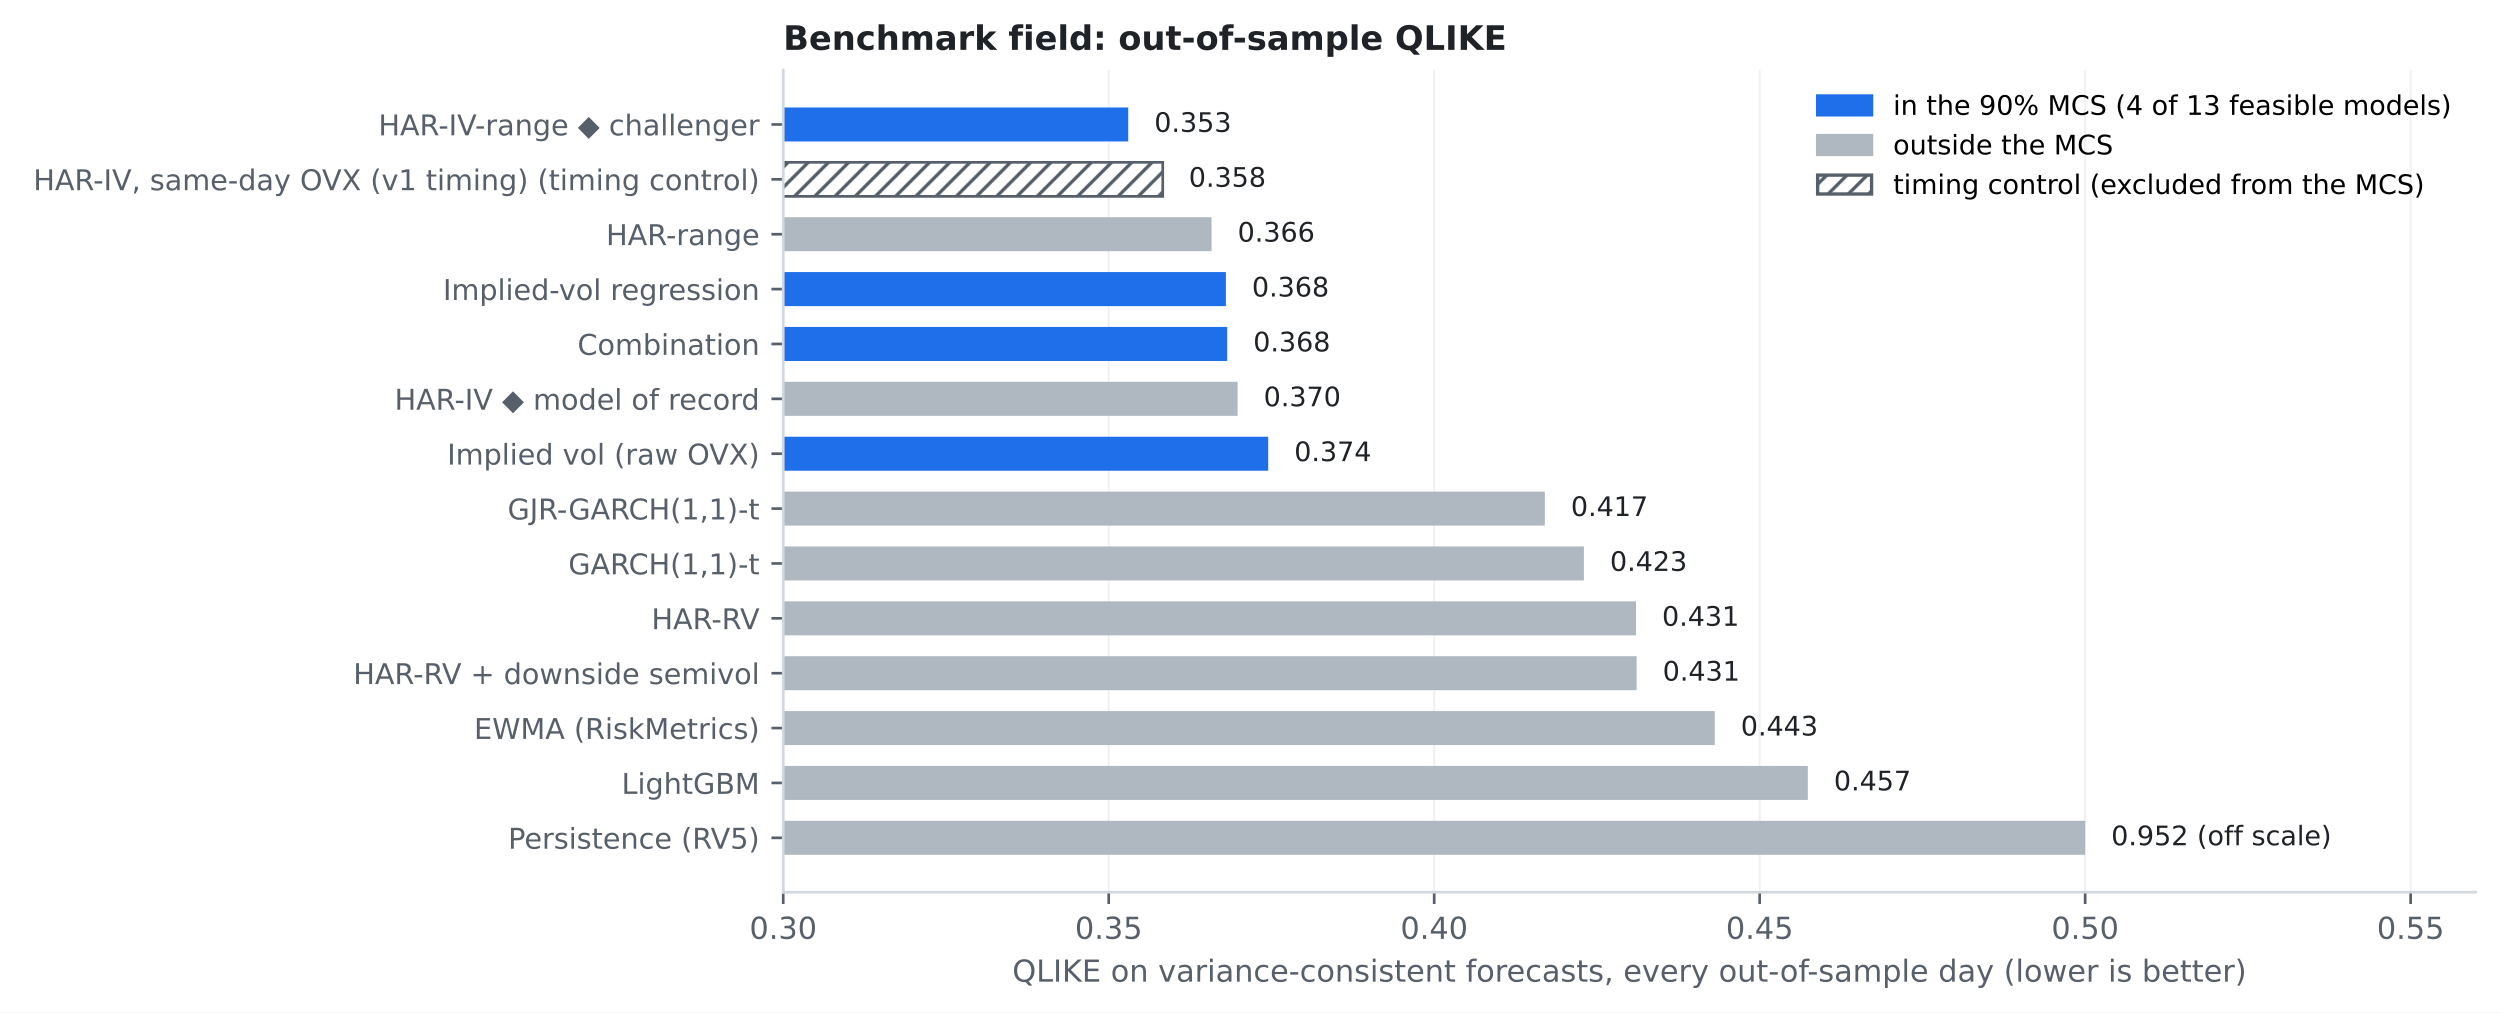
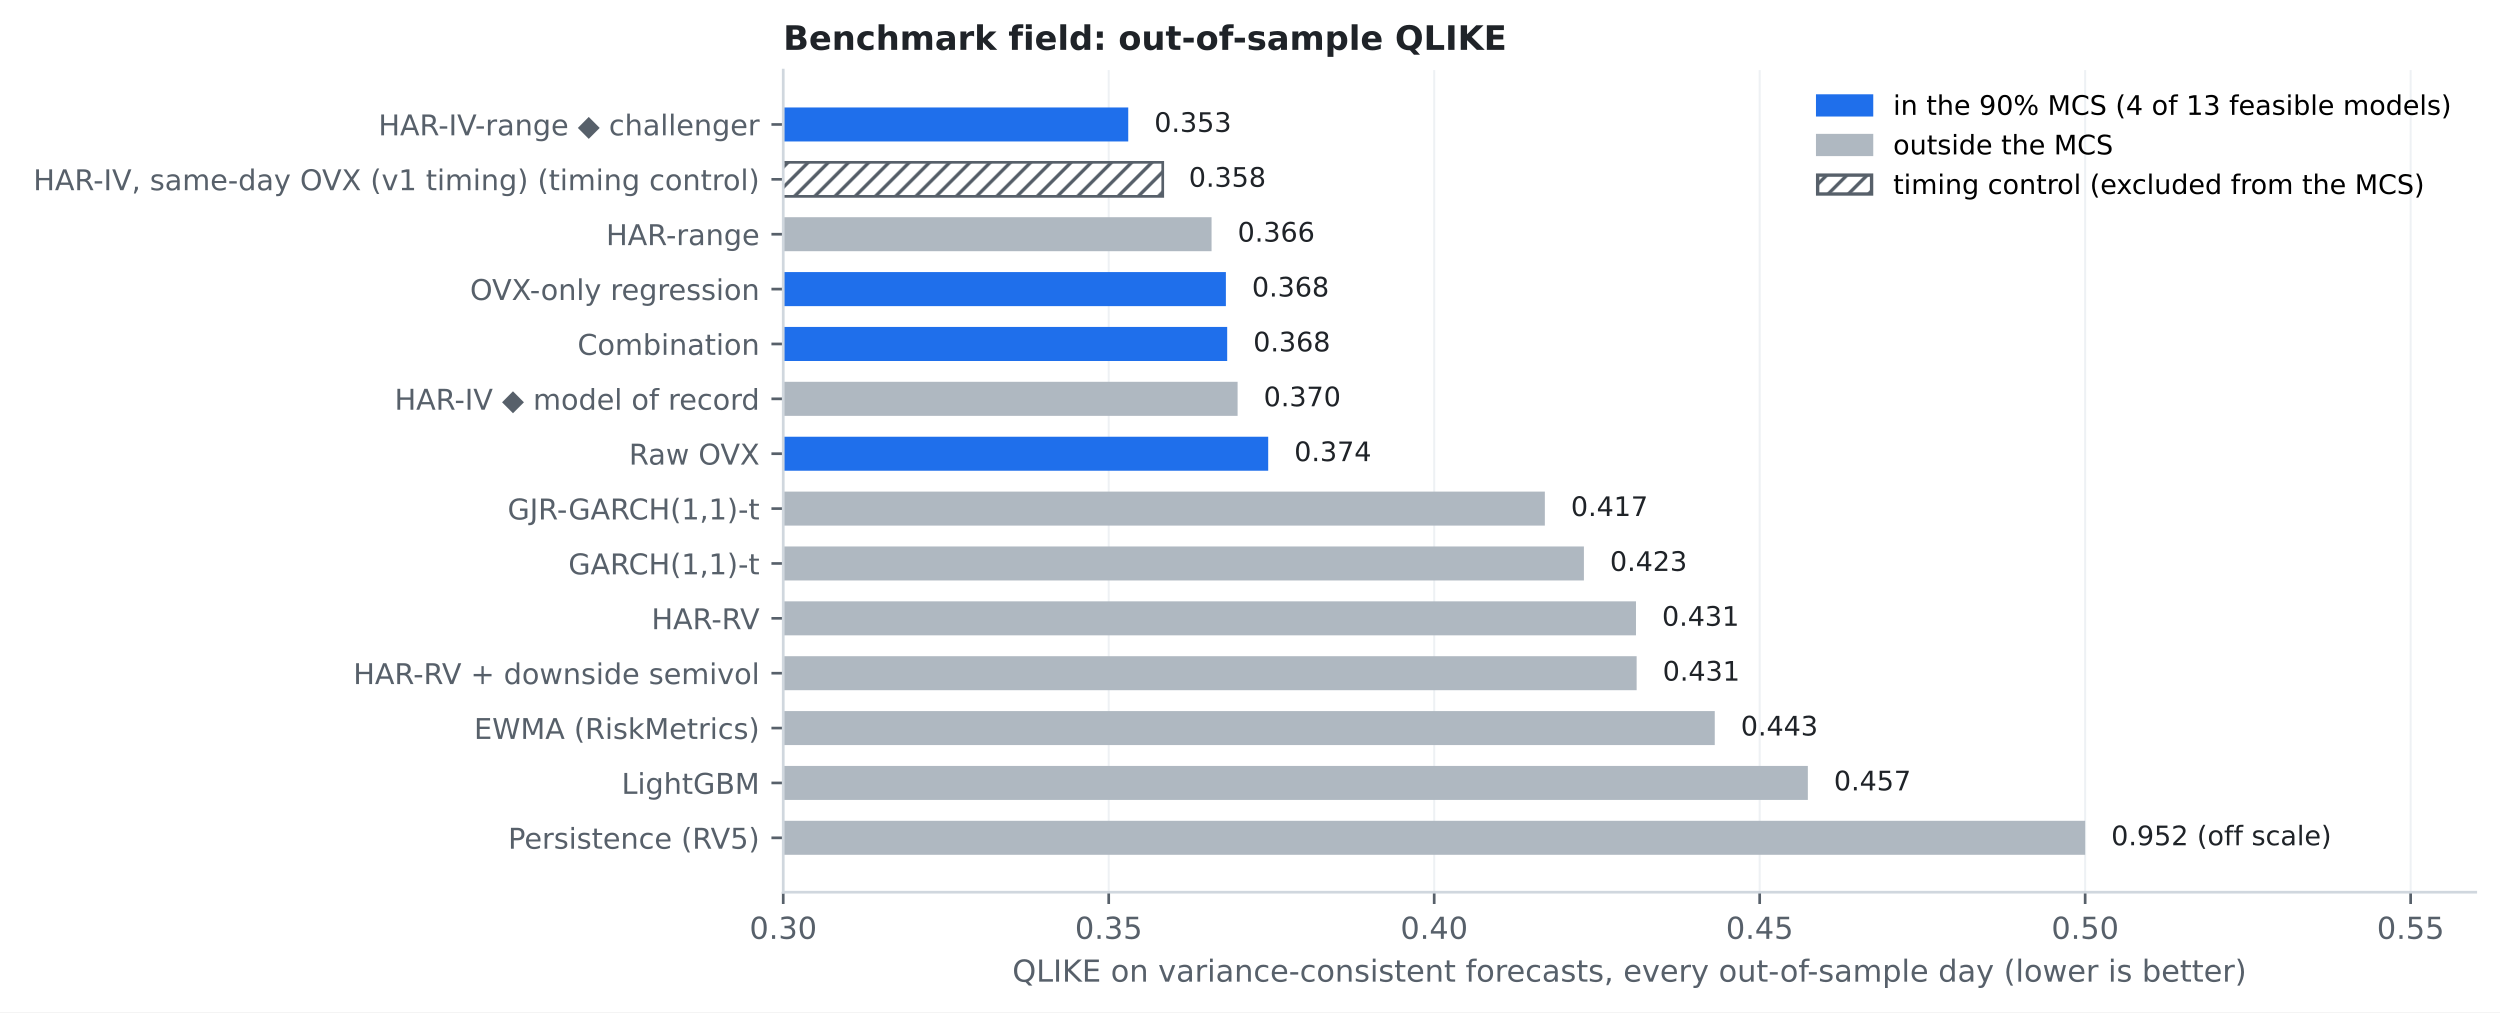
<svg xmlns="http://www.w3.org/2000/svg" xmlns:xlink="http://www.w3.org/1999/xlink" width="741.8pt" height="300.355pt" viewBox="0 0 741.8 300.355" version="1.1">
  <defs>
    <style type="text/css">*{stroke-linejoin: round; stroke-linecap: butt}</style>
  </defs>
  <g id="figure_1">
    <g id="patch_1">
      <path d="M 0 300.355  L 741.8 300.355  L 741.8 0  L 0 0  z " style="fill: #ffffff" />
    </g>
    <g id="axes_1">
      <g id="patch_2">
        <path d="M 232.4 264.734  L 734.6 264.734  L 734.6 20.798  L 232.4 20.798  z " style="fill: #ffffff" />
      </g>
      <g id="matplotlib.axis_1">
        <g id="xtick_1">
          <g id="line2d_1">
            <path d="M 232.4 264.734  L 232.4 20.798  " clip-path="url(#p38cf2f1c58)" style="fill: none; stroke: #eef1f4; stroke-width: 0.6; stroke-linecap: square" />
          </g>
          <g id="line2d_2">
            <defs>
              <path id="m6ad224dbcd" d="M 0 0  L 0 3.5  " style="stroke: #57606a; stroke-width: 0.8" />
            </defs>
            <g>
              <use xlink:href="#m6ad224dbcd" x="232.4" y="264.734" style="fill: #57606a; stroke: #57606a; stroke-width: 0.8" />
            </g>
          </g>
          <g id="text_1">
            <text style="font-size: 9px; font-family: 'DejaVu Sans'; text-anchor: middle; fill: #57606a" x="232.4" y="278.573" transform="rotate(-0 232.4003 278.573)">0.30</text>
          </g>
        </g>
        <g id="xtick_2">
          <g id="line2d_3">
            <path d="M 328.977 264.734  L 328.977 20.798  " clip-path="url(#p38cf2f1c58)" style="fill: none; stroke: #eef1f4; stroke-width: 0.6; stroke-linecap: square" />
          </g>
          <g id="line2d_4">
            <g>
              <use xlink:href="#m6ad224dbcd" x="328.977" y="264.734" style="fill: #57606a; stroke: #57606a; stroke-width: 0.8" />
            </g>
          </g>
          <g id="text_2">
            <text style="font-size: 9px; font-family: 'DejaVu Sans'; text-anchor: middle; fill: #57606a" x="328.977" y="278.573" transform="rotate(-0 328.9772 278.573)">0.35</text>
          </g>
        </g>
        <g id="xtick_3">
          <g id="line2d_5">
            <path d="M 425.554 264.734  L 425.554 20.798  " clip-path="url(#p38cf2f1c58)" style="fill: none; stroke: #eef1f4; stroke-width: 0.6; stroke-linecap: square" />
          </g>
          <g id="line2d_6">
            <g>
              <use xlink:href="#m6ad224dbcd" x="425.554" y="264.734" style="fill: #57606a; stroke: #57606a; stroke-width: 0.8" />
            </g>
          </g>
          <g id="text_3">
            <text style="font-size: 9px; font-family: 'DejaVu Sans'; text-anchor: middle; fill: #57606a" x="425.554" y="278.573" transform="rotate(-0 425.5542 278.573)">0.40</text>
          </g>
        </g>
        <g id="xtick_4">
          <g id="line2d_7">
            <path d="M 522.131 264.734  L 522.131 20.798  " clip-path="url(#p38cf2f1c58)" style="fill: none; stroke: #eef1f4; stroke-width: 0.6; stroke-linecap: square" />
          </g>
          <g id="line2d_8">
            <g>
              <use xlink:href="#m6ad224dbcd" x="522.131" y="264.734" style="fill: #57606a; stroke: #57606a; stroke-width: 0.8" />
            </g>
          </g>
          <g id="text_4">
            <text style="font-size: 9px; font-family: 'DejaVu Sans'; text-anchor: middle; fill: #57606a" x="522.131" y="278.573" transform="rotate(-0 522.1311 278.573)">0.45</text>
          </g>
        </g>
        <g id="xtick_5">
          <g id="line2d_9">
            <path d="M 618.708 264.734  L 618.708 20.798  " clip-path="url(#p38cf2f1c58)" style="fill: none; stroke: #eef1f4; stroke-width: 0.6; stroke-linecap: square" />
          </g>
          <g id="line2d_10">
            <g>
              <use xlink:href="#m6ad224dbcd" x="618.708" y="264.734" style="fill: #57606a; stroke: #57606a; stroke-width: 0.8" />
            </g>
          </g>
          <g id="text_5">
            <text style="font-size: 9px; font-family: 'DejaVu Sans'; text-anchor: middle; fill: #57606a" x="618.708" y="278.573" transform="rotate(-0 618.708 278.573)">0.50</text>
          </g>
        </g>
        <g id="xtick_6">
          <g id="line2d_11">
            <path d="M 715.285 264.734  L 715.285 20.798  " clip-path="url(#p38cf2f1c58)" style="fill: none; stroke: #eef1f4; stroke-width: 0.6; stroke-linecap: square" />
          </g>
          <g id="line2d_12">
            <g>
              <use xlink:href="#m6ad224dbcd" x="715.285" y="264.734" style="fill: #57606a; stroke: #57606a; stroke-width: 0.8" />
            </g>
          </g>
          <g id="text_6">
            <text style="font-size: 9px; font-family: 'DejaVu Sans'; text-anchor: middle; fill: #57606a" x="715.285" y="278.573" transform="rotate(-0 715.2849 278.573)">0.55</text>
          </g>
        </g>
        <g id="text_7">
          <text style="font-size: 9px; font-family: 'DejaVu Sans'; text-anchor: middle; fill: #57606a" x="483.5" y="291.283" transform="rotate(-0 483.5003 291.2833)">QLIKE on variance-consistent forecasts, every out-of-sample day (lower is better)</text>
        </g>
      </g>
      <g id="matplotlib.axis_2">
        <g id="ytick_1">
          <g id="line2d_13">
            <defs>
              <path id="m0299c22814" d="M 0 0  L -3.5 0  " style="stroke: #57606a; stroke-width: 0.8" />
            </defs>
            <g>
              <use xlink:href="#m0299c22814" x="232.4" y="248.599" style="fill: #57606a; stroke: #57606a; stroke-width: 0.8" />
            </g>
          </g>
          <g id="text_8">
            <text style="font-size: 8.5px; font-family: 'DejaVu Sans'; text-anchor: end; fill: #57606a" x="225.4" y="251.828" transform="rotate(-0 225.4003 251.8284)">Persistence (RV5)</text>
          </g>
        </g>
        <g id="ytick_2">
          <g id="line2d_14">
            <g>
              <use xlink:href="#m0299c22814" x="232.4" y="232.317" style="fill: #57606a; stroke: #57606a; stroke-width: 0.8" />
            </g>
          </g>
          <g id="text_9">
            <text style="font-size: 8.5px; font-family: 'DejaVu Sans'; text-anchor: end; fill: #57606a" x="225.4" y="235.546" transform="rotate(-0 225.4003 235.5464)">LightGBM</text>
          </g>
        </g>
        <g id="ytick_3">
          <g id="line2d_15">
            <g>
              <use xlink:href="#m0299c22814" x="232.4" y="216.035" style="fill: #57606a; stroke: #57606a; stroke-width: 0.8" />
            </g>
          </g>
          <g id="text_10">
            <text style="font-size: 8.5px; font-family: 'DejaVu Sans'; text-anchor: end; fill: #57606a" x="225.4" y="219.264" transform="rotate(-0 225.4003 219.2645)">EWMA (RiskMetrics)</text>
          </g>
        </g>
        <g id="ytick_4">
          <g id="line2d_16">
            <g>
              <use xlink:href="#m0299c22814" x="232.4" y="199.753" style="fill: #57606a; stroke: #57606a; stroke-width: 0.8" />
            </g>
          </g>
          <g id="text_11">
            <text style="font-size: 8.5px; font-family: 'DejaVu Sans'; text-anchor: end; fill: #57606a" x="225.4" y="202.983" transform="rotate(-0 225.4003 202.9826)">HAR-RV + downside semivol</text>
          </g>
        </g>
        <g id="ytick_5">
          <g id="line2d_17">
            <g>
              <use xlink:href="#m0299c22814" x="232.4" y="183.471" style="fill: #57606a; stroke: #57606a; stroke-width: 0.8" />
            </g>
          </g>
          <g id="text_12">
            <text style="font-size: 8.5px; font-family: 'DejaVu Sans'; text-anchor: end; fill: #57606a" x="225.4" y="186.701" transform="rotate(-0 225.4003 186.7006)">HAR-RV</text>
          </g>
        </g>
        <g id="ytick_6">
          <g id="line2d_18">
            <g>
              <use xlink:href="#m0299c22814" x="232.4" y="167.189" style="fill: #57606a; stroke: #57606a; stroke-width: 0.8" />
            </g>
          </g>
          <g id="text_13">
            <text style="font-size: 8.5px; font-family: 'DejaVu Sans'; text-anchor: end; fill: #57606a" x="225.4" y="170.419" transform="rotate(-0 225.4003 170.4187)">GARCH(1,1)-t</text>
          </g>
        </g>
        <g id="ytick_7">
          <g id="line2d_19">
            <g>
              <use xlink:href="#m0299c22814" x="232.4" y="150.907" style="fill: #57606a; stroke: #57606a; stroke-width: 0.8" />
            </g>
          </g>
          <g id="text_14">
            <text style="font-size: 8.5px; font-family: 'DejaVu Sans'; text-anchor: end; fill: #57606a" x="225.4" y="154.137" transform="rotate(-0 225.4003 154.1367)">GJR-GARCH(1,1)-t</text>
          </g>
        </g>
        <g id="ytick_8">
          <g id="line2d_20">
            <g>
              <use xlink:href="#m0299c22814" x="232.4" y="134.625" style="fill: #57606a; stroke: #57606a; stroke-width: 0.8" />
            </g>
          </g>
          <g id="text_15">
-             <text style="font-size: 8.5px; font-family: 'DejaVu Sans'; text-anchor: end; fill: #57606a" x="225.4" y="137.855" transform="rotate(-0 225.4003 137.8548)">Implied vol (raw OVX)</text>
+             <text style="font-size: 8.5px; font-family: 'DejaVu Sans'; text-anchor: end; fill: #57606a" x="225.4" y="137.855" transform="rotate(-0 225.4003 137.8548)">Raw OVX</text>
          </g>
        </g>
        <g id="ytick_9">
          <g id="line2d_21">
            <g>
              <use xlink:href="#m0299c22814" x="232.4" y="118.344" style="fill: #57606a; stroke: #57606a; stroke-width: 0.8" />
            </g>
          </g>
          <g id="text_16">
            <text style="font-size: 8.5px; font-family: 'DejaVu Sans'; text-anchor: end; fill: #57606a" x="225.4" y="121.573" transform="rotate(-0 225.4003 121.5729)">HAR-IV  ◆ model of record</text>
          </g>
        </g>
        <g id="ytick_10">
          <g id="line2d_22">
            <g>
              <use xlink:href="#m0299c22814" x="232.4" y="102.062" style="fill: #57606a; stroke: #57606a; stroke-width: 0.8" />
            </g>
          </g>
          <g id="text_17">
            <text style="font-size: 8.5px; font-family: 'DejaVu Sans'; text-anchor: end; fill: #57606a" x="225.4" y="105.291" transform="rotate(-0 225.4003 105.2909)">Combination</text>
          </g>
        </g>
        <g id="ytick_11">
          <g id="line2d_23">
            <g>
              <use xlink:href="#m0299c22814" x="232.4" y="85.78" style="fill: #57606a; stroke: #57606a; stroke-width: 0.8" />
            </g>
          </g>
          <g id="text_18">
-             <text style="font-size: 8.5px; font-family: 'DejaVu Sans'; text-anchor: end; fill: #57606a" x="225.4" y="89.009" transform="rotate(-0 225.4003 89.00899)">Implied-vol regression</text>
+             <text style="font-size: 8.5px; font-family: 'DejaVu Sans'; text-anchor: end; fill: #57606a" x="225.4" y="89.009" transform="rotate(-0 225.4003 89.00899)">OVX-only regression</text>
          </g>
        </g>
        <g id="ytick_12">
          <g id="line2d_24">
            <g>
              <use xlink:href="#m0299c22814" x="232.4" y="69.498" style="fill: #57606a; stroke: #57606a; stroke-width: 0.8" />
            </g>
          </g>
          <g id="text_19">
            <text style="font-size: 8.5px; font-family: 'DejaVu Sans'; text-anchor: end; fill: #57606a" x="225.4" y="72.727" transform="rotate(-0 225.4003 72.72705)">HAR-range</text>
          </g>
        </g>
        <g id="ytick_13">
          <g id="line2d_25">
            <g>
              <use xlink:href="#m0299c22814" x="232.4" y="53.216" style="fill: #57606a; stroke: #57606a; stroke-width: 0.8" />
            </g>
          </g>
          <g id="text_20">
            <text style="font-size: 8.5px; font-family: 'DejaVu Sans'; text-anchor: end; fill: #57606a" x="225.4" y="56.445" transform="rotate(-0 225.4003 56.44511)">HAR-IV, same-day OVX (v1 timing)  (timing control)</text>
          </g>
        </g>
        <g id="ytick_14">
          <g id="line2d_26">
            <g>
              <use xlink:href="#m0299c22814" x="232.4" y="36.934" style="fill: #57606a; stroke: #57606a; stroke-width: 0.8" />
            </g>
          </g>
          <g id="text_21">
            <text style="font-size: 8.5px; font-family: 'DejaVu Sans'; text-anchor: end; fill: #57606a" x="225.4" y="40.163" transform="rotate(-0 225.4003 40.16317)">HAR-IV-range  ◆ challenger</text>
          </g>
        </g>
      </g>
      <g id="patch_3">
        <path d="M -347.061 253.646  L 618.708 253.646  L 618.708 243.552  L -347.061 243.552  z " clip-path="url(#p38cf2f1c58)" style="fill: #afb8c1" />
      </g>
      <g id="patch_4">
        <path d="M -347.061 237.364  L 536.424 237.364  L 536.424 227.27  L -347.061 227.27  z " clip-path="url(#p38cf2f1c58)" style="fill: #afb8c1" />
      </g>
      <g id="patch_5">
        <path d="M -347.061 221.083  L 508.803 221.083  L 508.803 210.988  L -347.061 210.988  z " clip-path="url(#p38cf2f1c58)" style="fill: #afb8c1" />
      </g>
      <g id="patch_6">
        <path d="M -347.061 204.801  L 485.625 204.801  L 485.625 194.706  L -347.061 194.706  z " clip-path="url(#p38cf2f1c58)" style="fill: #afb8c1" />
      </g>
      <g id="patch_7">
        <path d="M -347.061 188.519  L 485.432 188.519  L 485.432 178.424  L -347.061 178.424  z " clip-path="url(#p38cf2f1c58)" style="fill: #afb8c1" />
      </g>
      <g id="patch_8">
        <path d="M -347.061 172.237  L 469.98 172.237  L 469.98 162.142  L -347.061 162.142  z " clip-path="url(#p38cf2f1c58)" style="fill: #afb8c1" />
      </g>
      <g id="patch_9">
        <path d="M -347.061 155.955  L 458.39 155.955  L 458.39 145.86  L -347.061 145.86  z " clip-path="url(#p38cf2f1c58)" style="fill: #afb8c1" />
      </g>
      <g id="patch_10">
        <path d="M -347.061 139.673  L 376.3 139.673  L 376.3 129.578  L -347.061 129.578  z " clip-path="url(#p38cf2f1c58)" style="fill: #1f6feb" />
      </g>
      <g id="patch_11">
        <path d="M -347.061 123.391  L 367.222 123.391  L 367.222 113.296  L -347.061 113.296  z " clip-path="url(#p38cf2f1c58)" style="fill: #afb8c1" />
      </g>
      <g id="patch_12">
        <path d="M -347.061 107.109  L 364.131 107.109  L 364.131 97.014  L -347.061 97.014  z " clip-path="url(#p38cf2f1c58)" style="fill: #1f6feb" />
      </g>
      <g id="patch_13">
        <path d="M -347.061 90.827  L 363.745 90.827  L 363.745 80.732  L -347.061 80.732  z " clip-path="url(#p38cf2f1c58)" style="fill: #1f6feb" />
      </g>
      <g id="patch_14">
        <path d="M -347.061 74.545  L 359.496 74.545  L 359.496 64.45  L -347.061 64.45  z " clip-path="url(#p38cf2f1c58)" style="fill: #afb8c1" />
      </g>
      <g id="patch_15">
        <path d="M -347.061 58.263  L 345.009 58.263  L 345.009 48.168  L -347.061 48.168  z " clip-path="url(#p38cf2f1c58)" style="fill: url(#h2dbc0f0480); stroke: #57606a; stroke-width: 0.8; stroke-linejoin: miter" />
      </g>
      <g id="patch_16">
        <path d="M -347.061 41.981  L 334.772 41.981  L 334.772 31.886  L -347.061 31.886  z " clip-path="url(#p38cf2f1c58)" style="fill: #1f6feb" />
      </g>
      <g id="patch_17">
        <path d="M 232.4 264.734  L 232.4 20.798  " style="fill: none; stroke: #d0d7de; stroke-width: 0.8; stroke-linejoin: miter; stroke-linecap: square" />
      </g>
      <g id="patch_18">
        <path d="M 232.4 264.734  L 734.6 264.734  " style="fill: none; stroke: #d0d7de; stroke-width: 0.8; stroke-linejoin: miter; stroke-linecap: square" />
      </g>
      <g id="text_22">
        <text style="font-size: 8px; font-family: 'DejaVu Sans'; text-anchor: start; fill: #1f2328" x="626.434" y="250.807" transform="rotate(-0 626.4342 250.8065)">0.952  (off scale)</text>
      </g>
      <g id="text_23">
        <text style="font-size: 8px; font-family: 'DejaVu Sans'; text-anchor: start; fill: #1f2328" x="544.151" y="234.525" transform="rotate(-0 544.1506 234.5246)">0.457</text>
      </g>
      <g id="text_24">
        <text style="font-size: 8px; font-family: 'DejaVu Sans'; text-anchor: start; fill: #1f2328" x="516.53" y="218.243" transform="rotate(-0 516.5296 218.2427)">0.443</text>
      </g>
      <g id="text_25">
        <text style="font-size: 8px; font-family: 'DejaVu Sans'; text-anchor: start; fill: #1f2328" x="493.351" y="201.961" transform="rotate(-0 493.3512 201.9607)">0.431</text>
      </g>
      <g id="text_26">
        <text style="font-size: 8px; font-family: 'DejaVu Sans'; text-anchor: start; fill: #1f2328" x="493.158" y="185.679" transform="rotate(-0 493.158 185.6788)">0.431</text>
      </g>
      <g id="text_27">
        <text style="font-size: 8px; font-family: 'DejaVu Sans'; text-anchor: start; fill: #1f2328" x="477.706" y="169.397" transform="rotate(-0 477.7057 169.3968)">0.423</text>
      </g>
      <g id="text_28">
        <text style="font-size: 8px; font-family: 'DejaVu Sans'; text-anchor: start; fill: #1f2328" x="466.116" y="153.115" transform="rotate(-0 466.1165 153.1149)">0.417</text>
      </g>
      <g id="text_29">
        <text style="font-size: 8px; font-family: 'DejaVu Sans'; text-anchor: start; fill: #1f2328" x="384.026" y="136.833" transform="rotate(-0 384.0261 136.833)">0.374</text>
      </g>
      <g id="text_30">
        <text style="font-size: 8px; font-family: 'DejaVu Sans'; text-anchor: start; fill: #1f2328" x="374.948" y="120.551" transform="rotate(-0 374.9479 120.551)">0.370</text>
      </g>
      <g id="text_31">
        <text style="font-size: 8px; font-family: 'DejaVu Sans'; text-anchor: start; fill: #1f2328" x="371.857" y="104.269" transform="rotate(-0 371.8574 104.2691)">0.368</text>
      </g>
      <g id="text_32">
        <text style="font-size: 8px; font-family: 'DejaVu Sans'; text-anchor: start; fill: #1f2328" x="371.471" y="87.987" transform="rotate(-0 371.4711 87.98715)">0.368</text>
      </g>
      <g id="text_33">
        <text style="font-size: 8px; font-family: 'DejaVu Sans'; text-anchor: start; fill: #1f2328" x="367.222" y="71.705" transform="rotate(-0 367.2217 71.70521)">0.366</text>
      </g>
      <g id="text_34">
        <text style="font-size: 8px; font-family: 'DejaVu Sans'; text-anchor: start; fill: #1f2328" x="352.735" y="55.423" transform="rotate(-0 352.7352 55.42328)">0.358</text>
      </g>
      <g id="text_35">
        <text style="font-size: 8px; font-family: 'DejaVu Sans'; text-anchor: start; fill: #1f2328" x="342.498" y="39.141" transform="rotate(-0 342.498 39.14134)">0.353</text>
      </g>
      <g id="text_36">
        <text style="font-weight: 700; font-size: 10px; font-family: 'DejaVu Sans'; text-anchor: start; fill: #1f2328" x="232.4" y="14.798" transform="rotate(-0 232.4003 14.79844)">Benchmark field: out-of-sample QLIKE</text>
      </g>
      <g id="legend_1">
        <g id="patch_19">
          <path d="M 539.333 34.077  L 555.333 34.077  L 555.333 28.477  L 539.333 28.477  z " style="fill: #1f6feb; stroke: #1f6feb; stroke-linejoin: miter" />
        </g>
        <g id="text_37">
          <text style="font-size: 8px; font-family: 'DejaVu Sans'; text-anchor: start" x="561.733" y="34.077" transform="rotate(-0 561.7328 34.07719)">in the 90% MCS (4 of 13 feasible models)</text>
        </g>
        <g id="patch_20">
          <path d="M 539.333 45.82  L 555.333 45.82  L 555.333 40.22  L 539.333 40.22  z " style="fill: #afb8c1; stroke: #afb8c1; stroke-linejoin: miter" />
        </g>
        <g id="text_38">
          <text style="font-size: 8px; font-family: 'DejaVu Sans'; text-anchor: start" x="561.733" y="45.82" transform="rotate(-0 561.7328 45.81969)">outside the MCS</text>
        </g>
        <g id="patch_21">
          <path d="M 539.333 57.562  L 555.333 57.562  L 555.333 51.962  L 539.333 51.962  z " style="fill: url(#h2dbc0f0480); stroke: #57606a; stroke-linejoin: miter" />
        </g>
        <g id="text_39">
          <text style="font-size: 8px; font-family: 'DejaVu Sans'; text-anchor: start" x="561.733" y="57.562" transform="rotate(-0 561.7328 57.56219)">timing control (excluded from the MCS)</text>
        </g>
      </g>
    </g>
  </g>
  <defs>
    <clipPath id="p38cf2f1c58">
      <rect x="232.4" y="20.798" width="502.2" height="243.936" />
    </clipPath>
  </defs>
  <defs>
    <pattern id="h2dbc0f0480" patternUnits="userSpaceOnUse" x="0" y="0" width="72" height="72">
      <rect x="0" y="0" width="73" height="73" fill="#ffffff" />
      <path d="M -36 36  L 36 -36  M -33 39  L 39 -33  M -30 42  L 42 -30  M -27 45  L 45 -27  M -24 48  L 48 -24  M -21 51  L 51 -21  M -18 54  L 54 -18  M -15 57  L 57 -15  M -12 60  L 60 -12  M -9 63  L 63 -9  M -6 66  L 66 -6  M -3 69  L 69 -3  M 0 72  L 72 0  M 3 75  L 75 3  M 6 78  L 78 6  M 9 81  L 81 9  M 12 84  L 84 12  M 15 87  L 87 15  M 18 90  L 90 18  M 21 93  L 93 21  M 24 96  L 96 24  M 27 99  L 99 27  M 30 102  L 102 30  M 33 105  L 105 33  M 36 108  L 108 36  " style="fill: #57606a; stroke: #57606a; stroke-width: 1.0; stroke-linecap: butt; stroke-linejoin: miter" />
    </pattern>
  </defs>
</svg>
